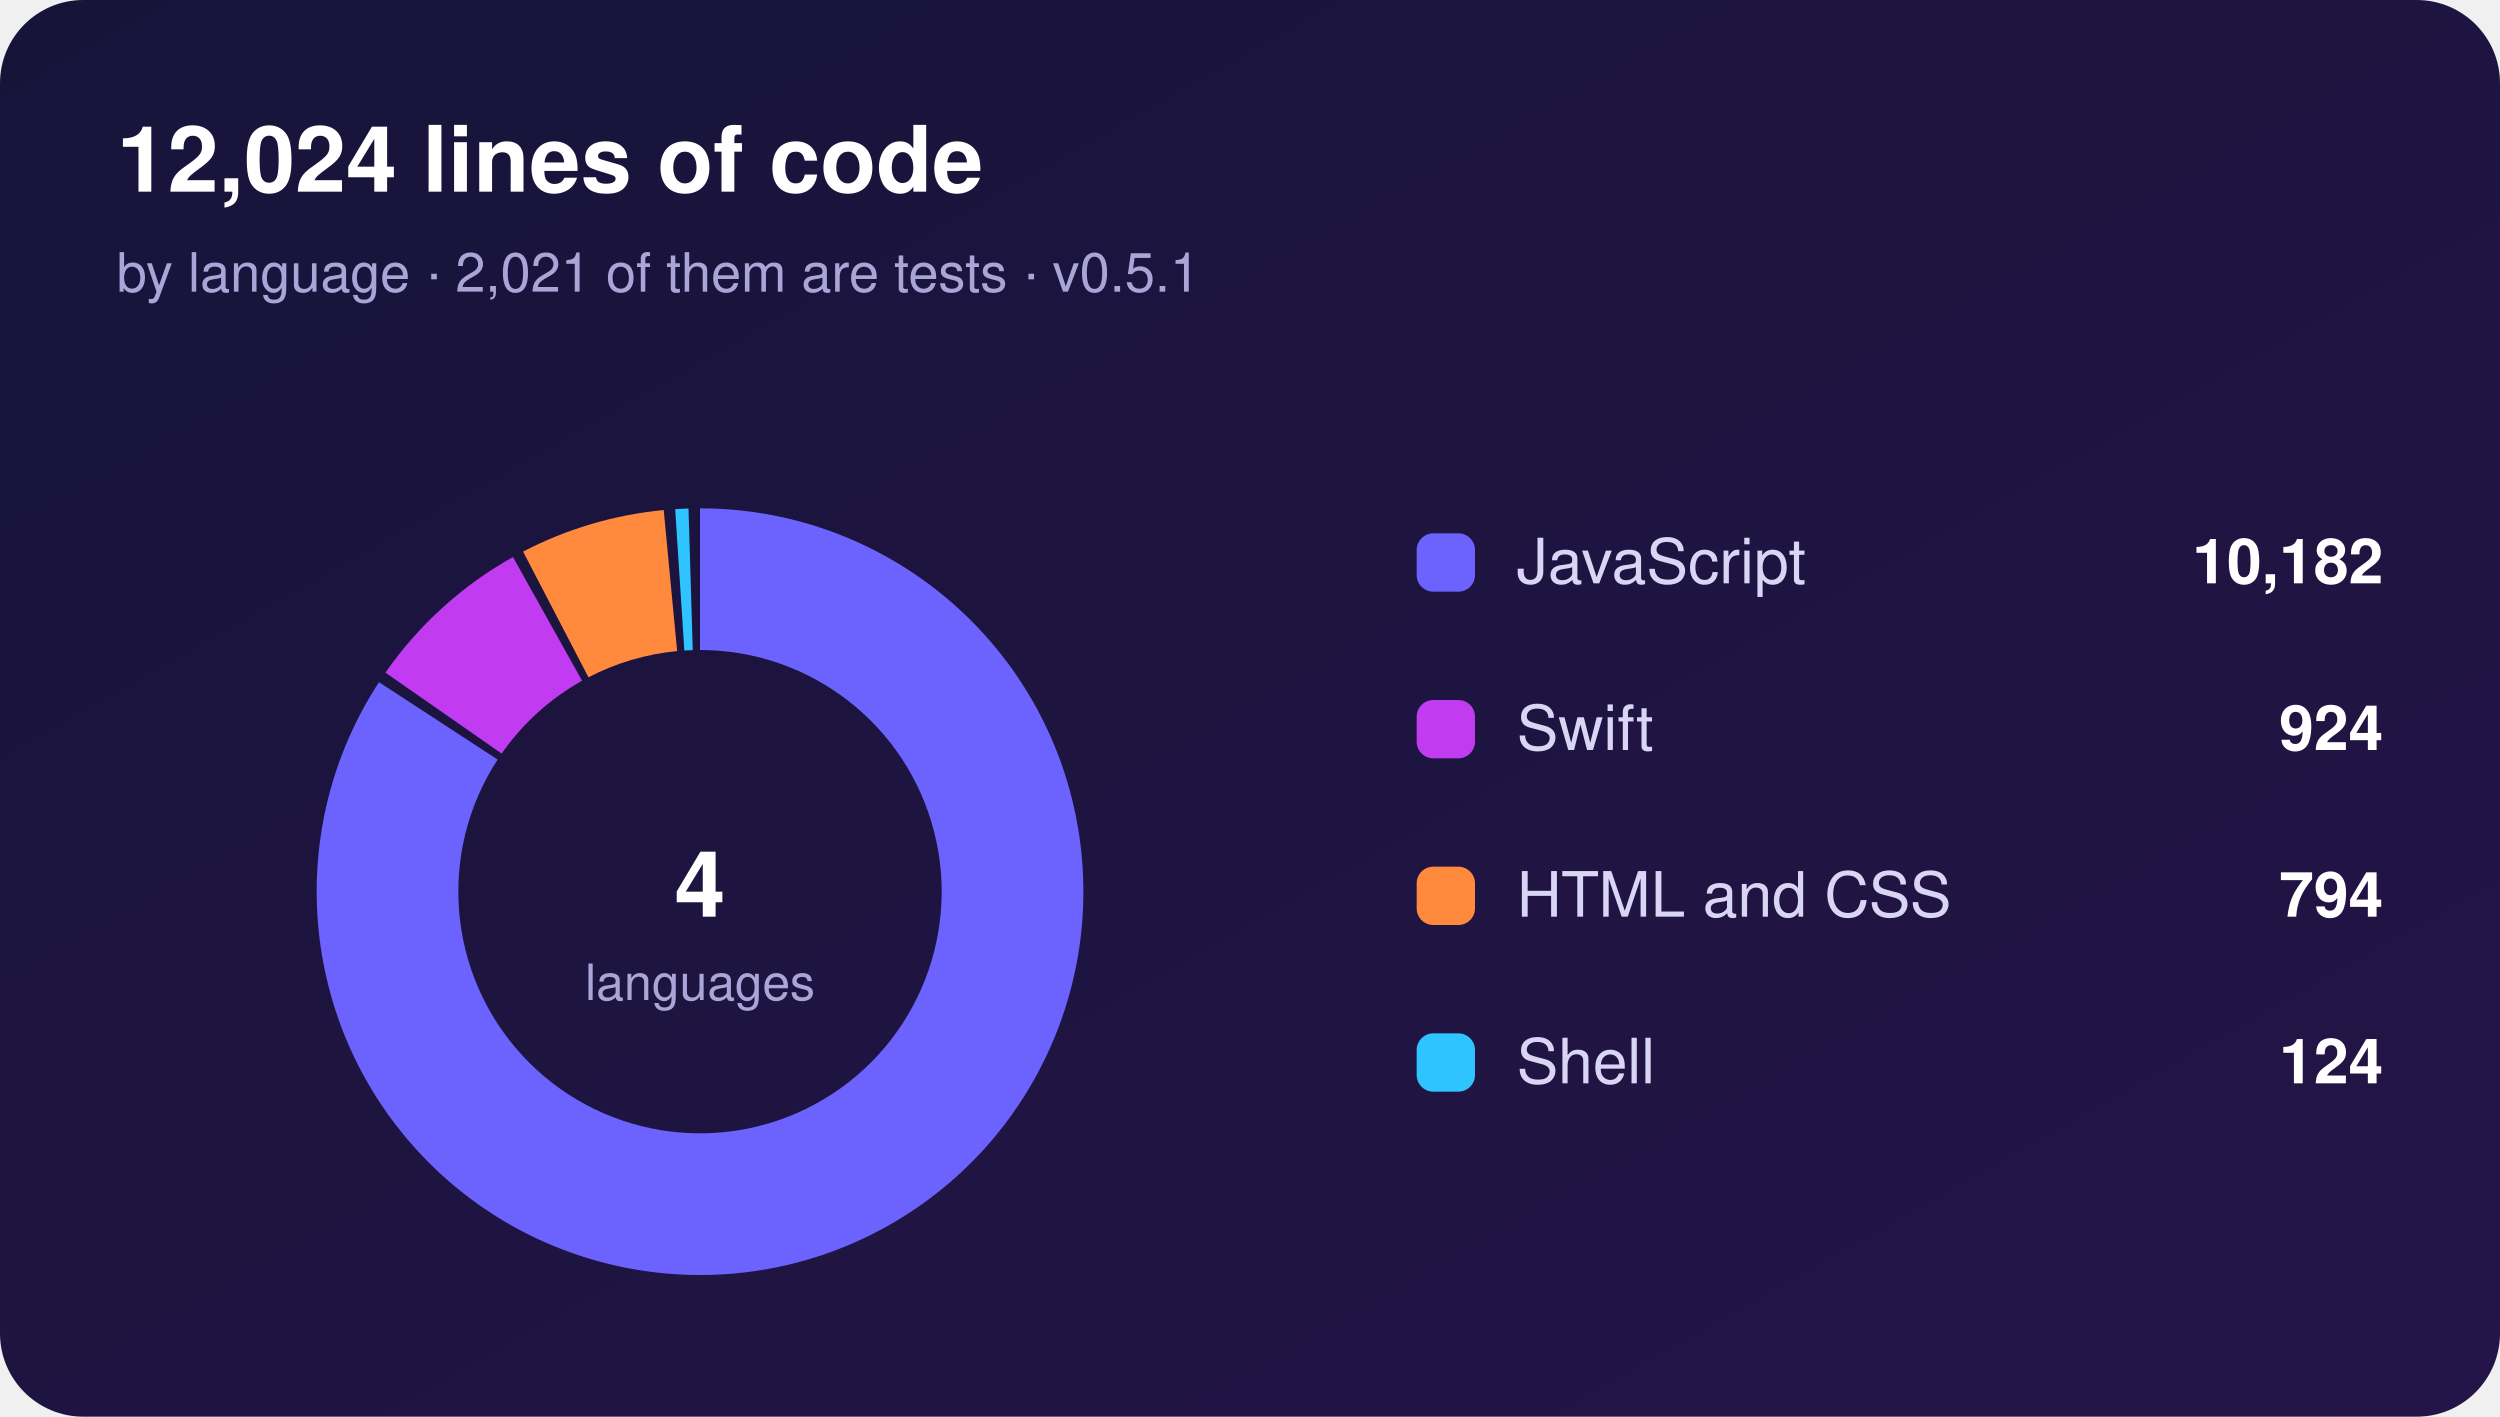
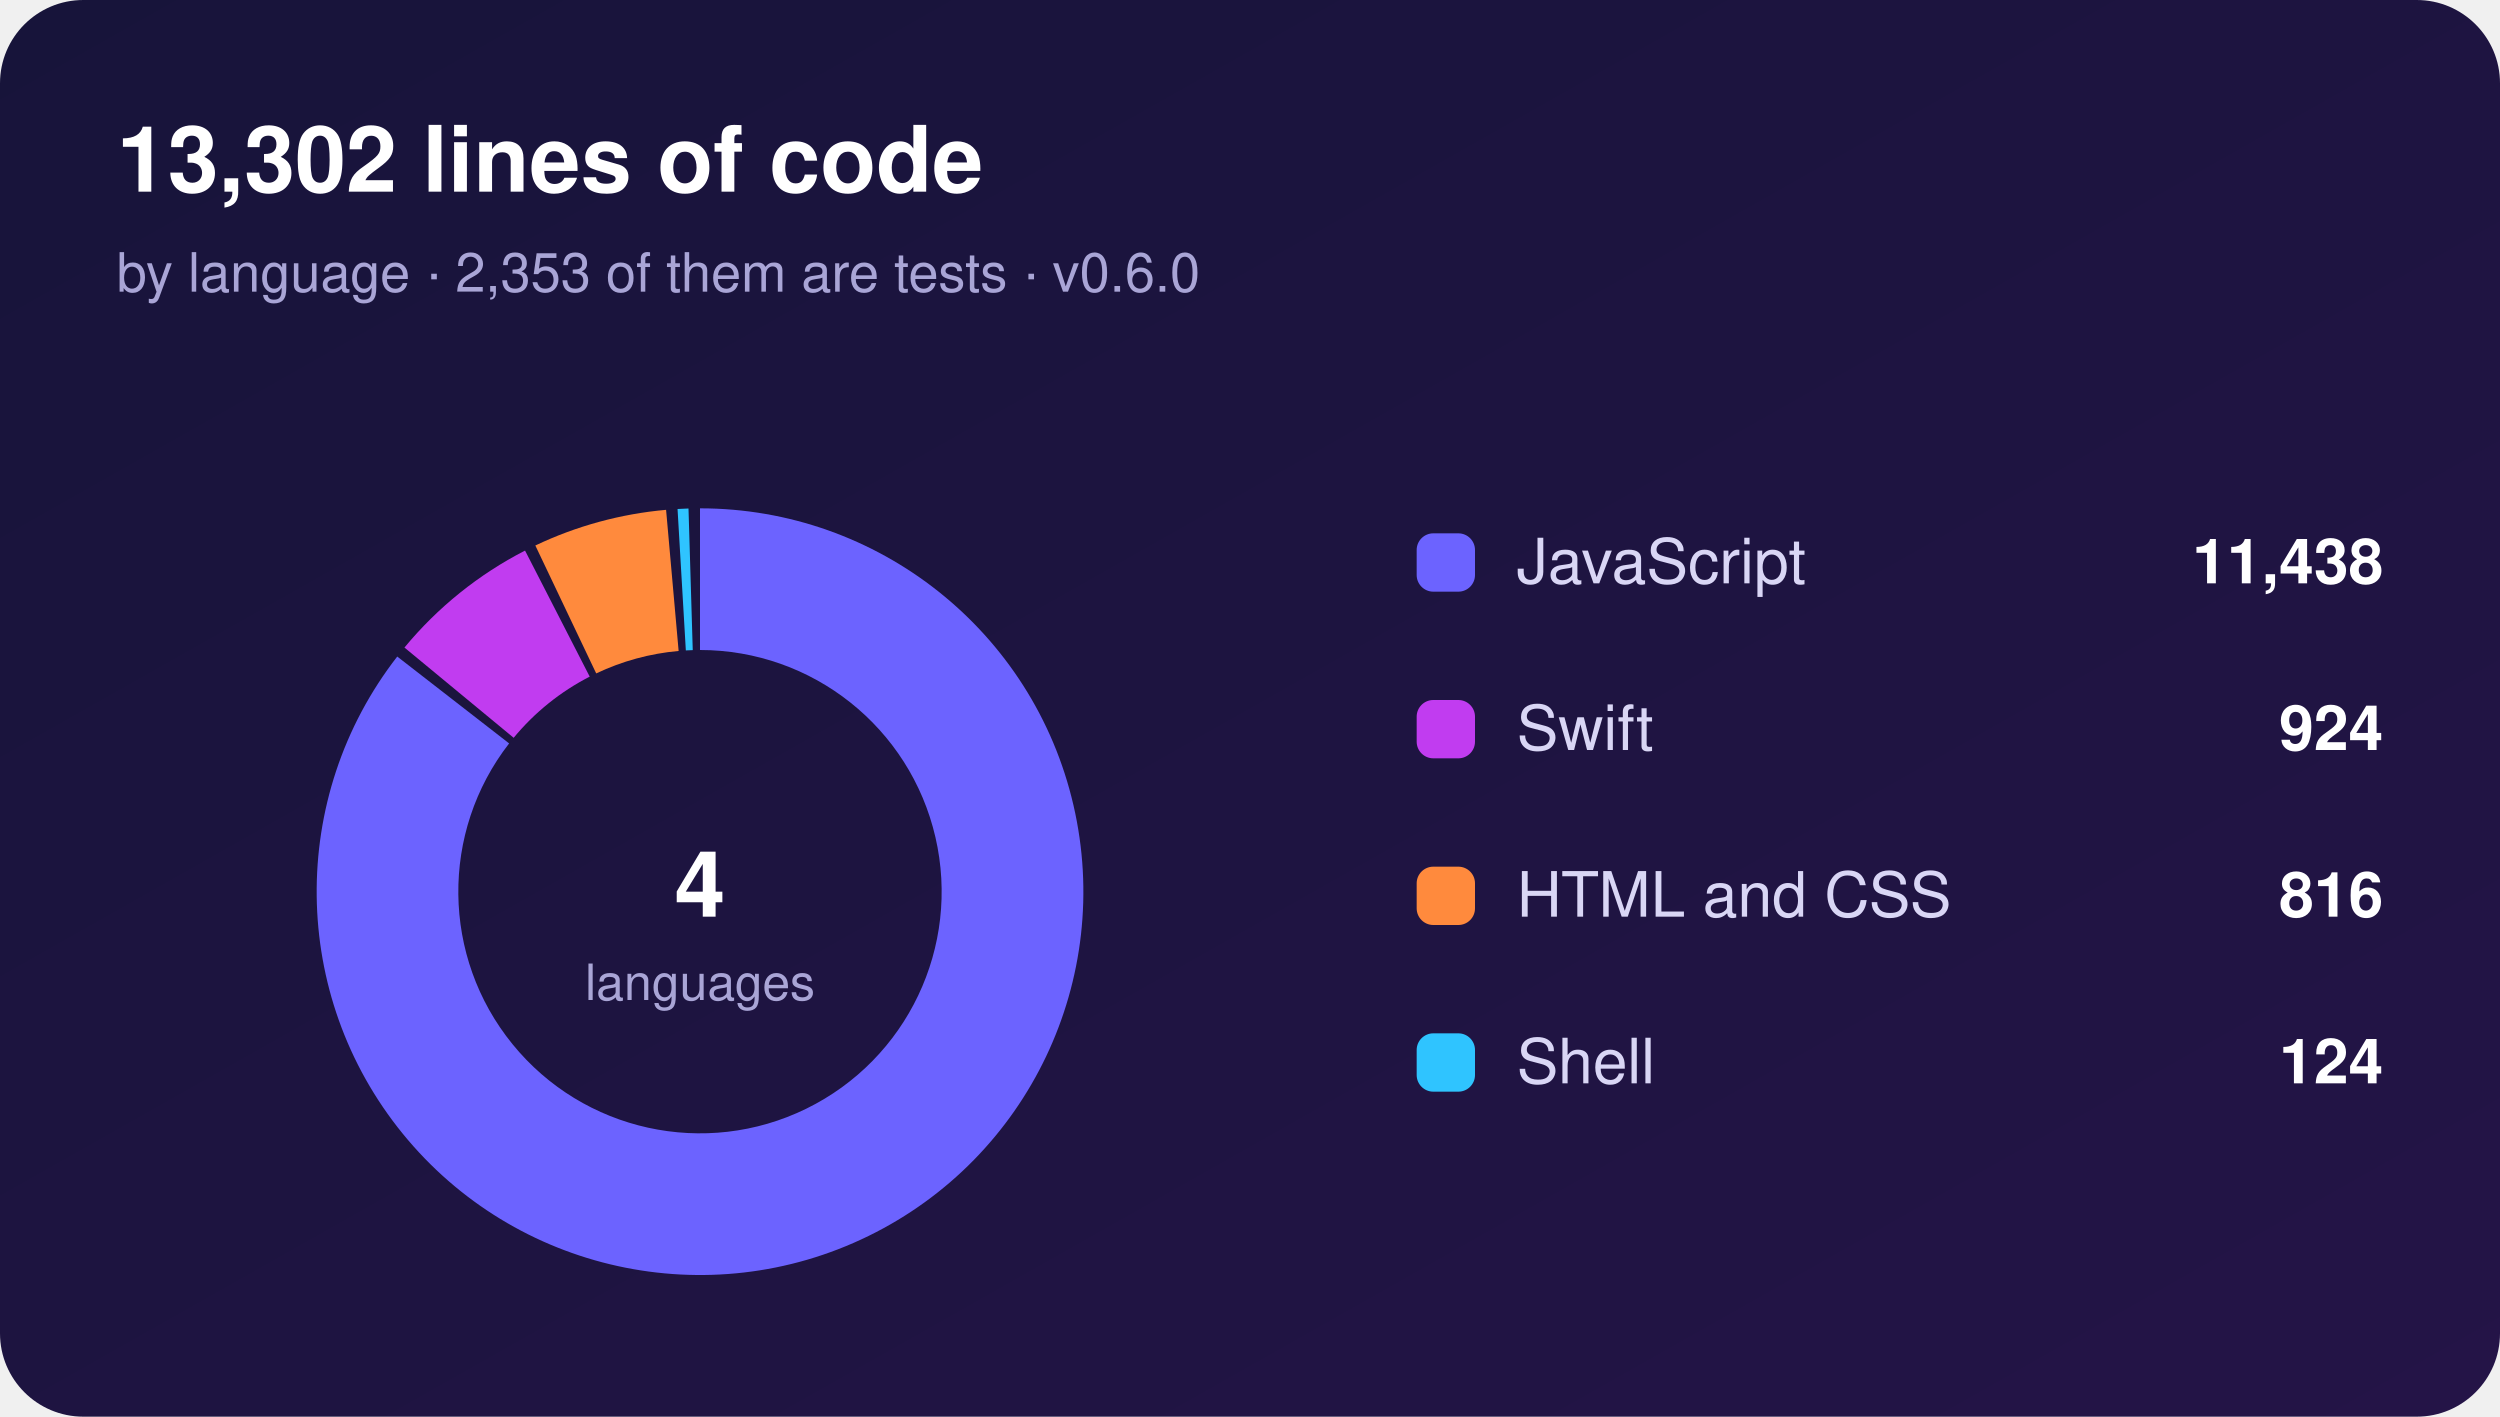
- <svg xmlns="http://www.w3.org/2000/svg" viewBox="0 0 600 340" width="600" height="340" role="img" aria-label="Donut chart: 12024 lines of code by language">
+ <svg xmlns="http://www.w3.org/2000/svg" viewBox="0 0 600 340" width="600" height="340" role="img" aria-label="Donut chart: 13302 lines of code by language">
  <defs>
    <linearGradient id="card" x1="0" y1="0" x2="1" y2="1">
      <stop offset="0" stop-color="#17143A" />
      <stop offset="1" stop-color="#241447" />
    </linearGradient>
  </defs>
  <g font-family="-apple-system, BlinkMacSystemFont, 'SF Pro Text', 'Segoe UI', Helvetica, Arial, sans-serif">
    <rect width="600" height="340" rx="20" fill="url(#card)" />
-     <text x="28" y="46" fill="#fff" font-size="22" font-weight="700">12,024 lines of code</text>
-     <text x="28" y="70" fill="#A9A5D6" font-size="13">by language · 2,021 of them are tests · v0.5.1</text>
-     <path d="M168.00 122.00 A92 92 0 1 1 90.96 163.72 L119.43 182.30 A58 58 0 1 0 168.00 156.00Z" fill="#6C63FF" />
-     <path d="M92.50 161.43 A92 92 0 0 1 123.11 133.69 L139.70 163.37 A58 58 0 0 0 120.40 180.86Z" fill="#C13CF0" />
-     <path d="M125.54 132.38 A92 92 0 0 1 159.29 122.41 L162.51 156.26 A58 58 0 0 0 141.23 162.55Z" fill="#FF8A3D" />
-     <path d="M162.04 122.19 A92 92 0 0 1 165.24 122.04 L166.26 156.03 A58 58 0 0 0 164.24 156.12Z" fill="#2FC4FF" />
+     <text x="28" y="46" fill="#fff" font-size="22" font-weight="700">13,302 lines of code</text>
+     <text x="28" y="70" fill="#A9A5D6" font-size="13">by language · 2,353 of them are tests · v0.6.0</text>
+     <path d="M168.00 122.00 A92 92 0 1 1 95.34 157.57 L122.19 178.42 A58 58 0 1 0 168.00 156.00Z" fill="#6C63FF" />
+     <path d="M97.07 155.41 A92 92 0 0 1 126.01 132.14 L141.53 162.39 A58 58 0 0 0 123.28 177.07Z" fill="#C13CF0" />
+     <path d="M128.48 130.92 A92 92 0 0 1 159.86 122.36 L162.87 156.23 A58 58 0 0 0 143.09 161.62Z" fill="#FF8A3D" />
+     <path d="M162.61 122.16 A92 92 0 0 1 165.24 122.04 L166.26 156.03 A58 58 0 0 0 164.60 156.10Z" fill="#2FC4FF" />
    <text x="168" y="220" fill="#fff" font-size="22" font-weight="700" text-anchor="middle">4</text>
    <text x="168" y="240" fill="#A9A5D6" font-size="12" text-anchor="middle">languages</text>
    <rect x="340" y="128" width="14" height="14" rx="4" fill="#6C63FF" />
    <text x="364" y="140" fill="#D9D6F5" font-size="15">JavaScript</text>
-     <text x="572" y="140" fill="#fff" font-size="15" font-weight="700" text-anchor="end">10,182</text>
+     <text x="572" y="140" fill="#fff" font-size="15" font-weight="700" text-anchor="end">11,438</text>
    <rect x="340" y="168" width="14" height="14" rx="4" fill="#C13CF0" />
    <text x="364" y="180" fill="#D9D6F5" font-size="15">Swift</text>
    <text x="572" y="180" fill="#fff" font-size="15" font-weight="700" text-anchor="end">924</text>
    <rect x="340" y="208" width="14" height="14" rx="4" fill="#FF8A3D" />
    <text x="364" y="220" fill="#D9D6F5" font-size="15">HTML and CSS</text>
-     <text x="572" y="220" fill="#fff" font-size="15" font-weight="700" text-anchor="end">794</text>
+     <text x="572" y="220" fill="#fff" font-size="15" font-weight="700" text-anchor="end">816</text>
    <rect x="340" y="248" width="14" height="14" rx="4" fill="#2FC4FF" />
    <text x="364" y="260" fill="#D9D6F5" font-size="15">Shell</text>
    <text x="572" y="260" fill="#fff" font-size="15" font-weight="700" text-anchor="end">124</text>
  </g>
</svg>
